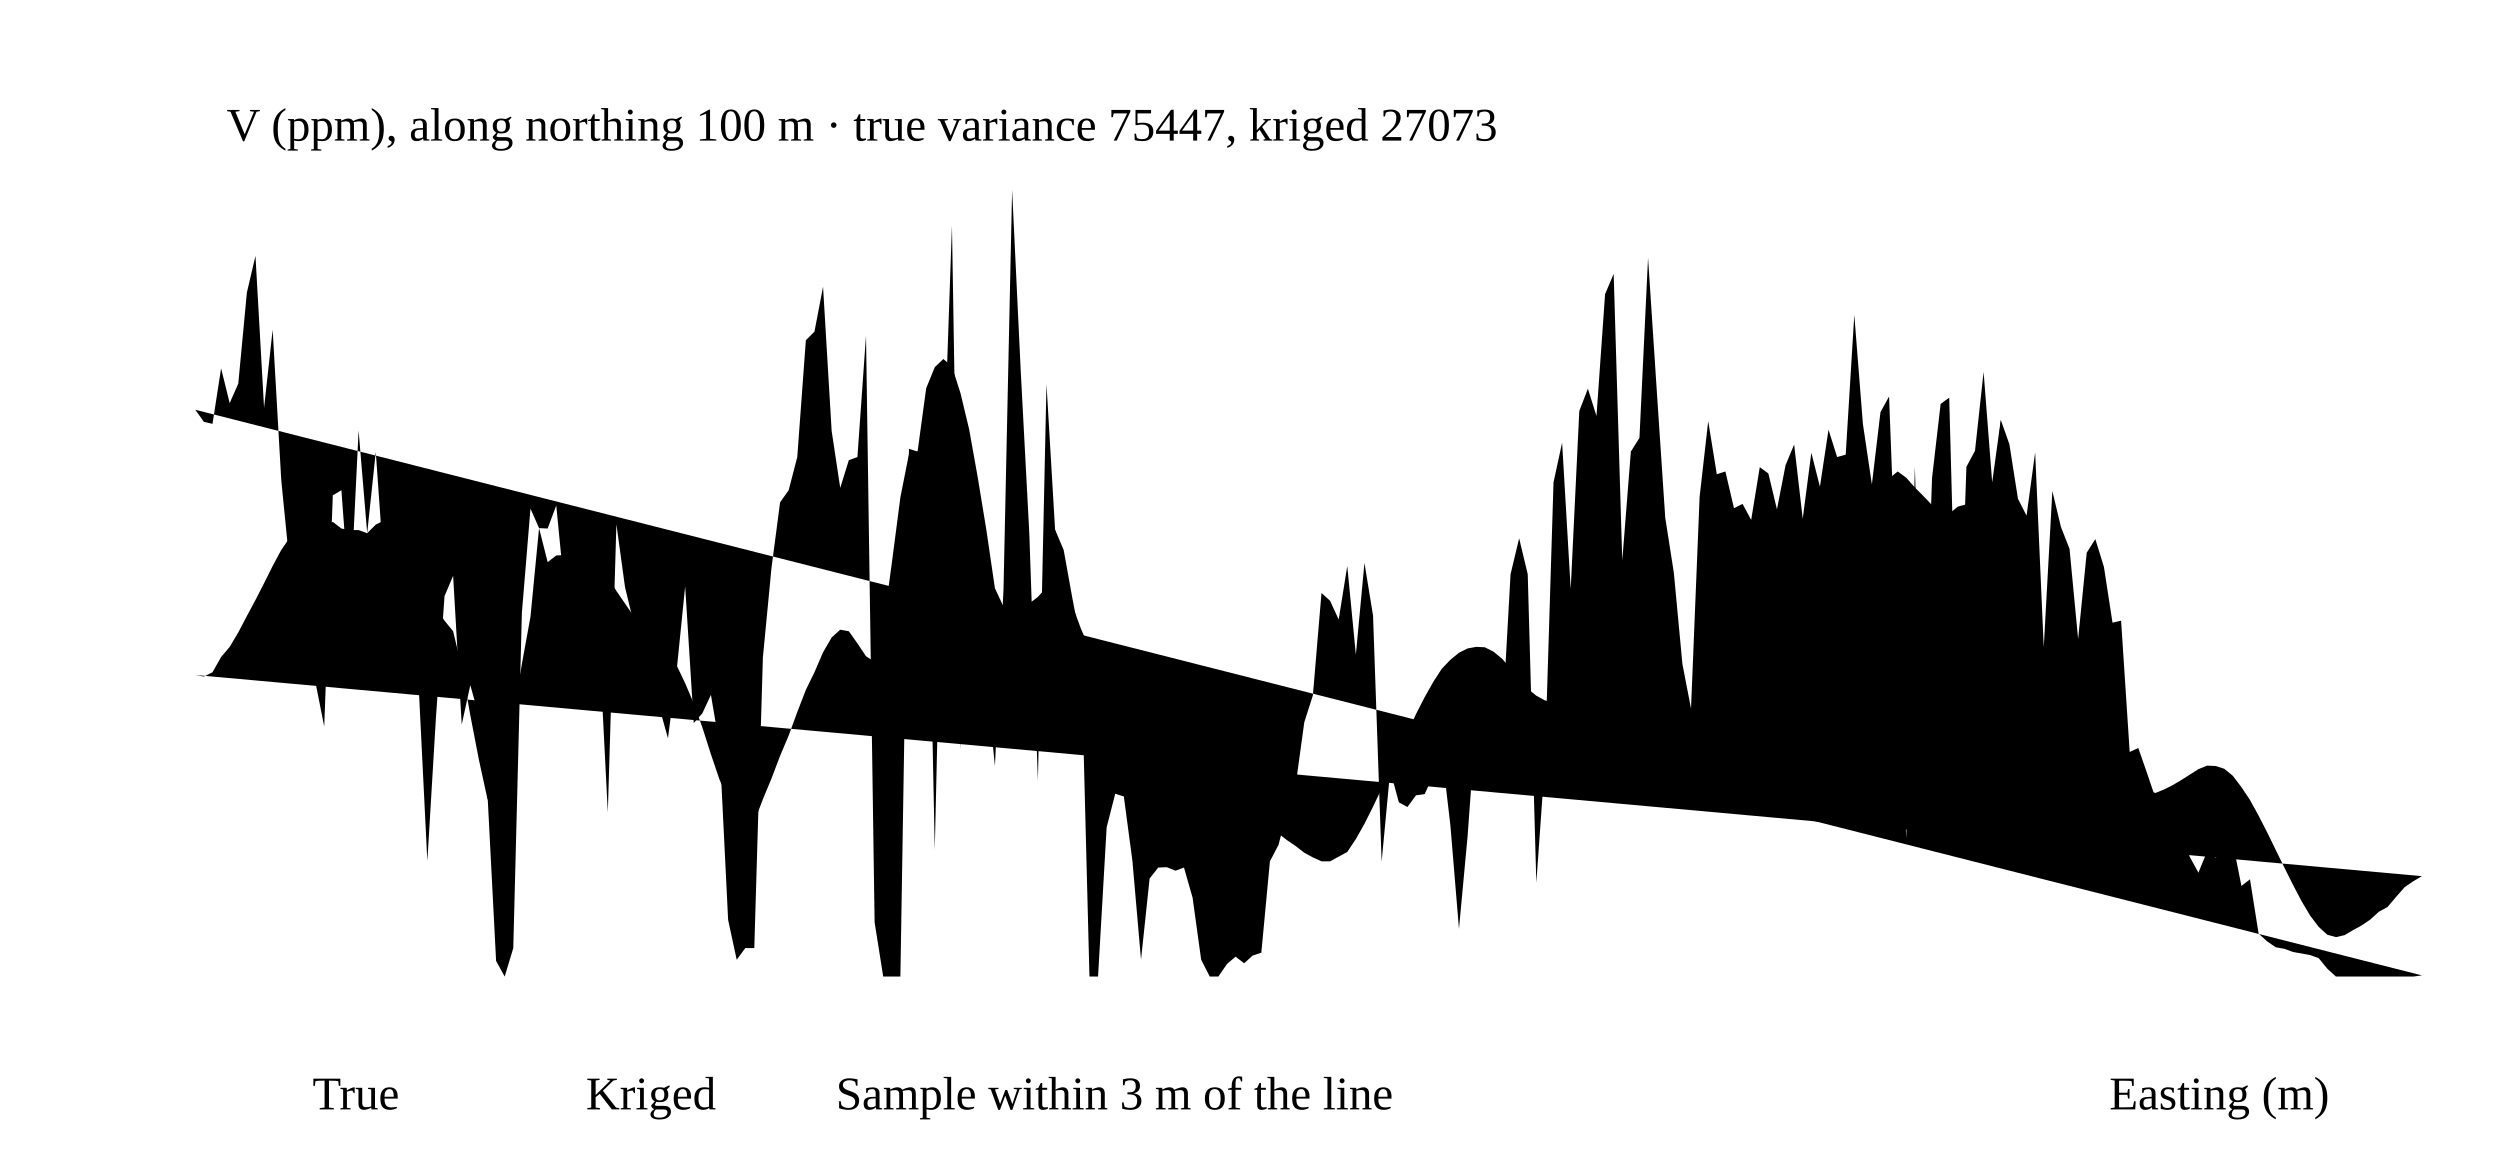
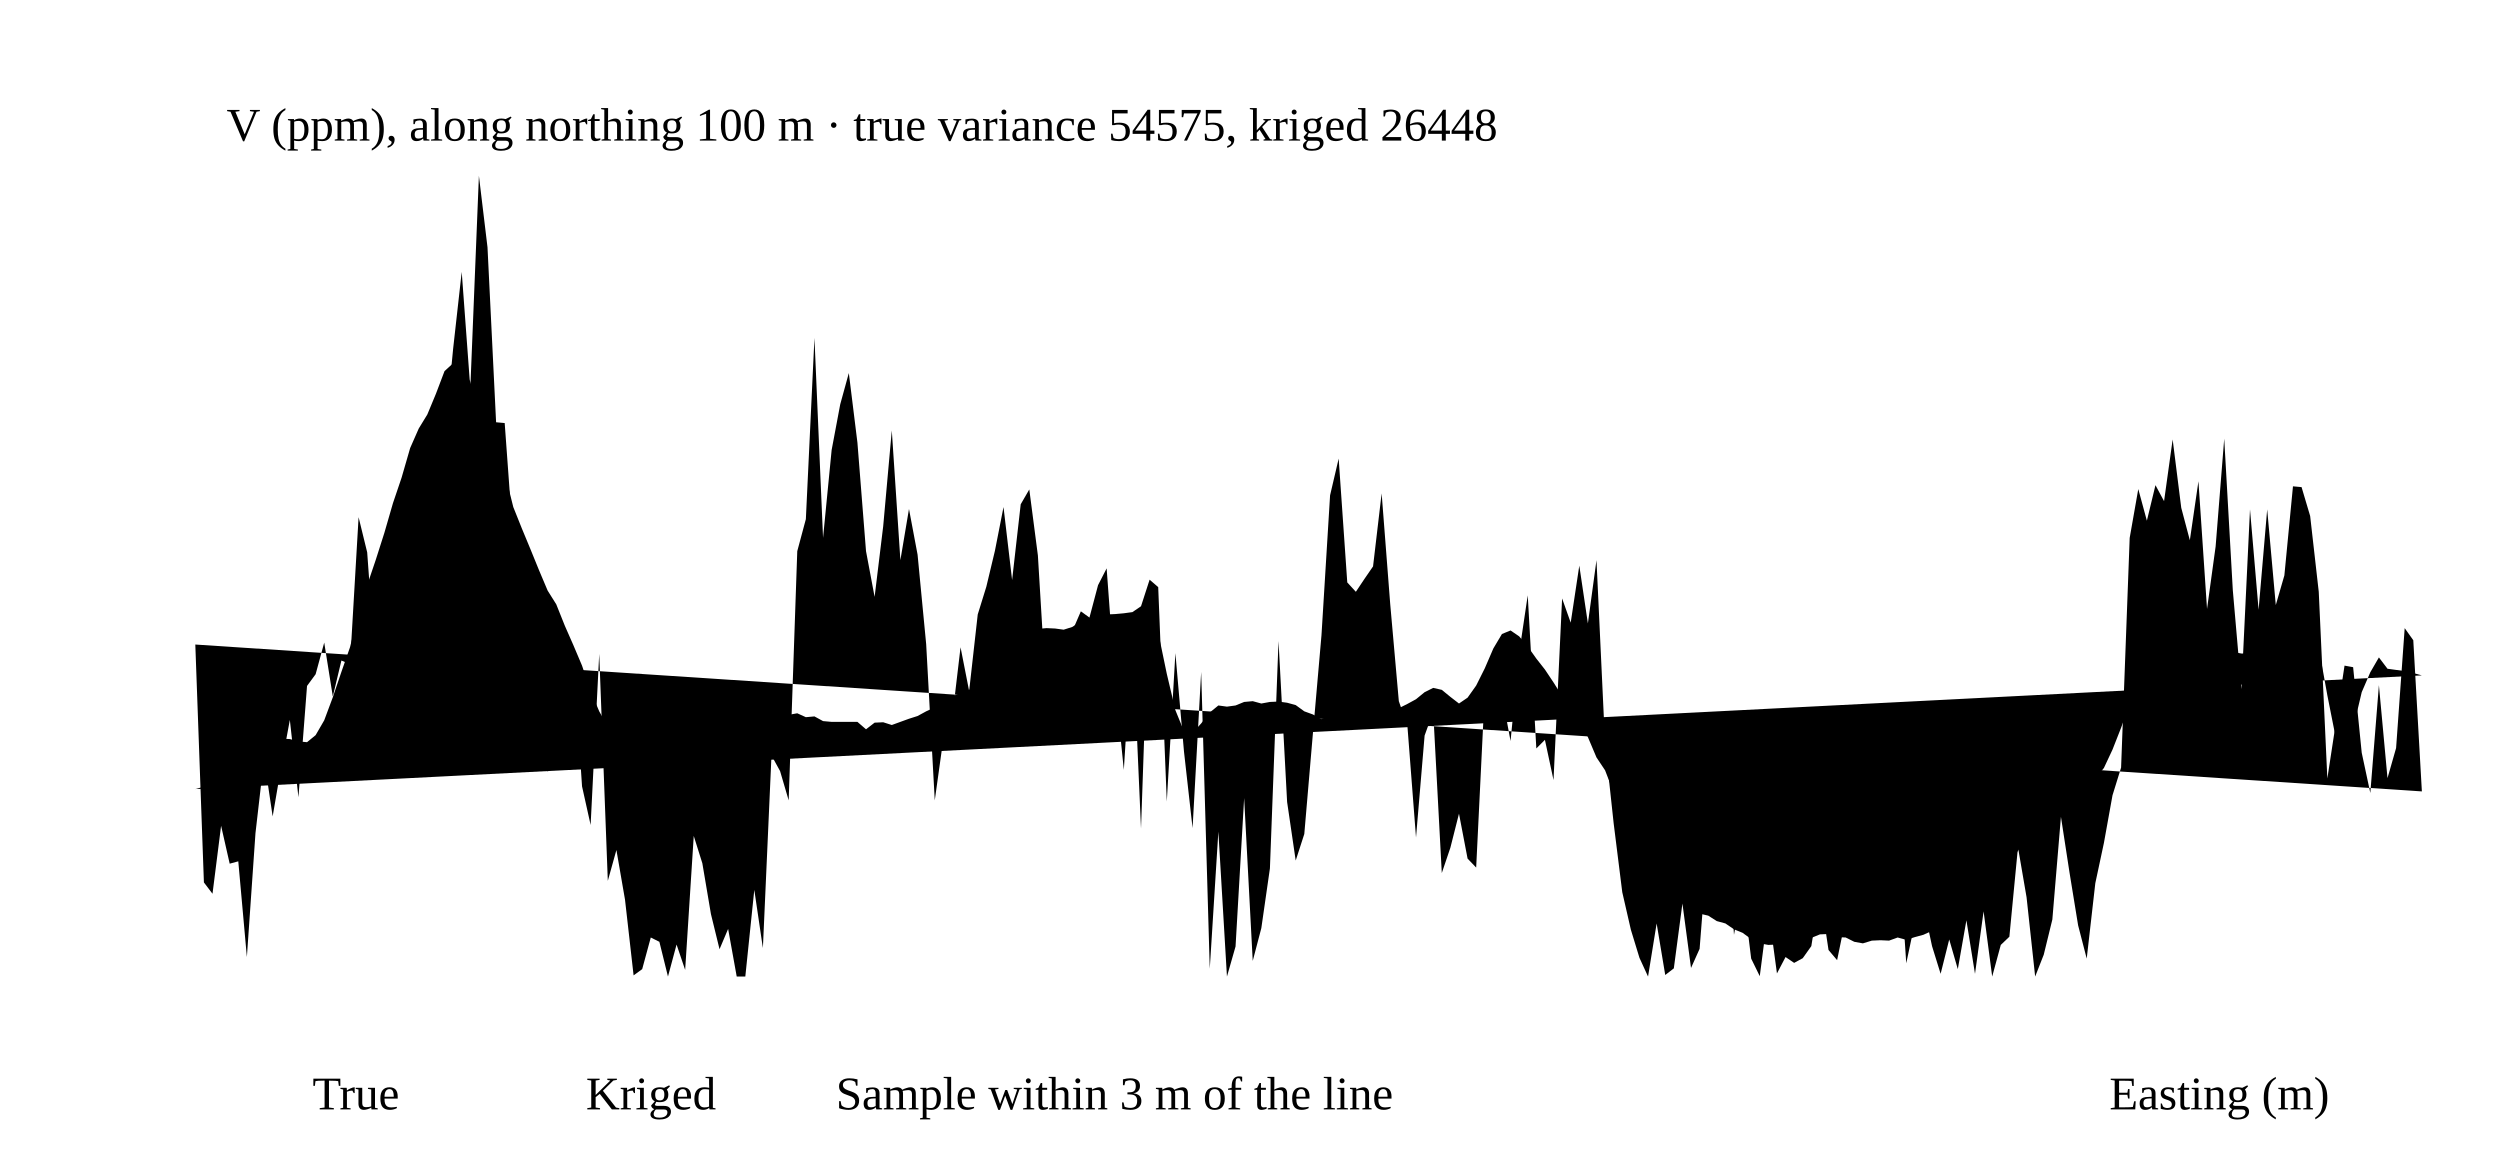
<svg class="bt-svg" viewBox="0 0 640 300" role="img" aria-labelledby="l04-smooth-t">
  <line class="s-grid" x1="50" y1="250" x2="620" y2="250" stroke-width="1.5" />
  <line class="s-grid" x1="50" y1="250" x2="50" y2="30" stroke-width="1.5" />
-   <polyline class="s-muted none a-draw" pathLength="1" stroke-width="1.1" points="50.0,104.9 52.2,108.0 54.4,108.5 56.6,94.3 58.8,103.2 61.0,98.2 63.2,74.9 65.4,65.5 67.6,104.4 69.8,84.4 72.0,122.9 74.2,145.1 76.4,160.5 78.6,169.8 80.8,174.9 83.0,186.0 85.2,126.8 87.4,125.5 89.6,155.3 91.8,110.2 94.0,136.5 96.2,115.7 98.4,147.0 100.6,174.0 102.8,148.6 105.0,167.2 107.2,176.1 109.4,220.5 111.6,183.7 113.8,152.6 116.0,147.4 118.2,185.5 120.4,175.4 122.6,183.3 124.8,203.4 127.0,246.0 129.2,250.0 131.4,242.7 133.6,156.9 135.8,130.2 138.0,135.2 140.2,135.3 142.4,129.4 144.6,151.9 146.8,142.4 149.0,151.7 151.2,159.2 153.4,164.8 155.6,208.0 157.8,134.2 160.0,150.3 162.2,159.4 164.4,164.3 166.6,173.6 168.8,181.1 171.0,189.0 173.2,171.9 175.4,150.1 177.6,185.1 179.8,182.6 182.0,177.9 184.2,190.9 186.4,235.5 188.6,245.7 190.8,242.7 193.1,242.7 195.3,168.3 197.5,145.4 199.7,128.6 201.9,125.5 204.1,117.0 206.3,87.1 208.5,84.9 210.7,73.4 212.9,110.3 215.1,124.9 217.3,117.8 219.5,117.0 221.7,85.9 223.9,236.1 226.1,250.0 228.3,250.0 230.5,250.0 232.7,114.9 234.9,115.6 237.1,108.9 239.3,217.6 241.5,120.9 243.7,57.7 245.9,191.9 248.1,117.9 250.3,123.9 252.5,174.2 254.7,196.1 256.9,150.8 259.1,48.6 261.3,94.8 263.5,136.5 265.7,199.9 267.9,98.3 270.1,135.6 272.3,140.8 274.5,153.0 276.7,164.6 278.9,250.0 281.1,250.0 283.3,211.8 285.5,203.2 287.7,203.9 289.9,220.4 292.1,245.7 294.3,224.9 296.5,222.1 298.7,222.0 300.9,222.9 303.1,222.1 305.3,229.8 307.5,245.7 309.7,250.0 311.9,250.0 314.1,246.8 316.3,244.9 318.5,246.6 320.7,244.6 322.9,243.9 325.1,220.5 327.3,216.3 329.5,207.7 331.7,200.9 333.9,184.9 336.1,178.0 338.3,151.8 340.5,153.8 342.7,158.6 344.9,144.9 347.1,167.6 349.3,144.1 351.5,157.6 353.7,220.6 355.9,197.2 358.1,205.4 360.3,206.6 362.5,203.6 364.7,203.3 366.9,198.6 369.1,192.5 371.3,211.3 373.5,237.8 375.7,214.1 377.9,183.9 380.1,170.4 382.3,190.5 384.5,186.5 386.7,147.0 388.9,137.8 391.1,147.0 393.3,226.0 395.5,194.9 397.7,123.5 399.9,113.3 402.1,150.8 404.3,105.2 406.5,99.5 408.7,106.5 410.9,75.3 413.1,70.1 415.3,143.5 417.5,115.6 419.7,112.1 421.9,66.0 424.1,99.5 426.3,132.5 428.5,146.6 430.7,170.0 432.9,181.4 435.1,127.2 437.3,107.8 439.5,121.4 441.7,120.7 443.9,130.1 446.1,129.0 448.3,133.1 450.5,119.6 452.7,121.2 454.9,130.4 457.1,119.1 459.3,113.8 461.5,132.8 463.7,115.9 465.9,124.6 468.1,110.0 470.3,117.0 472.5,116.4 474.7,80.6 476.9,108.5 479.2,124.0 481.4,105.5 483.6,101.5 485.8,159.0 488.0,214.7 490.2,119.5 492.4,187.0 494.6,122.4 496.8,103.4 499.0,101.8 501.2,184.0 503.4,119.5 505.6,115.4 507.8,95.2 510.0,123.5 512.2,107.5 514.4,113.7 516.6,127.7 518.8,132.0 521.0,115.8 523.2,165.7 525.4,125.7 527.6,134.9 529.8,140.5 532.0,163.6 534.2,141.5 536.4,138.0 538.6,145.1 540.8,159.4 543.0,158.9 545.2,192.5 547.4,191.5 549.6,197.8 551.8,204.3 554.0,217.1 556.2,218.1 558.4,213.2 560.6,219.4 562.8,223.4 565.0,218.0 567.2,219.6 569.4,217.9 571.6,215.7 573.8,226.8 576.0,225.1 578.2,239.0 580.4,241.0 582.6,242.5 584.8,242.9 587.0,243.7 589.2,244.1 591.4,244.5 593.6,245.3 595.8,248.0 598.0,250.0 600.2,250.0 602.4,250.0 604.6,250.0 606.8,250.0 609.0,250.0 611.2,250.0 613.4,250.0 615.6,250.0 617.8,250.0 620.0,249.7" />
-   <polyline class="s-ember none a-draw" pathLength="1" style="--d:1s" stroke-width="2.6" points="50.0,172.8 52.2,173.2 54.4,172.1 56.6,168.2 58.8,165.6 61.0,161.9 63.2,157.7 65.4,153.6 67.6,149.3 69.8,144.9 72.0,140.8 74.2,137.6 76.4,136.5 78.6,132.8 80.8,132.6 83.0,134.8 85.2,133.6 87.4,135.3 89.6,135.7 91.8,135.7 94.0,136.5 96.2,134.3 98.4,133.2 100.6,134.6 102.8,136.9 105.0,138.0 107.2,145.2 109.4,149.9 111.6,155.6 113.8,158.9 116.0,161.6 118.2,170.8 120.4,183.1 122.6,194.5 124.8,204.6 127.0,206.8 129.2,195.5 131.4,182.7 133.6,170.0 135.8,157.9 138.0,135.2 140.2,143.9 142.4,142.2 144.6,142.1 146.8,141.2 149.0,141.1 151.2,142.2 153.4,144.2 155.6,147.5 157.8,151.3 160.0,154.5 162.2,157.7 164.4,160.2 166.6,161.4 168.8,163.5 171.0,166.6 173.2,170.3 175.4,174.9 177.6,180.1 179.8,186.2 182.0,193.1 184.2,199.6 186.4,204.5 188.6,209.3 190.8,210.5 193.1,210.4 195.3,204.6 197.5,199.3 199.7,193.5 201.9,188.3 204.1,182.3 206.3,176.6 208.5,172.1 210.7,167.0 212.9,163.2 215.1,161.2 217.3,161.6 219.5,164.7 221.7,168.0 223.9,169.4 226.1,160.4 228.3,144.2 230.5,127.3 232.7,116.2 234.9,115.6 237.1,99.4 239.3,94.0 241.5,91.9 243.7,93.8 245.9,100.7 248.1,109.9 250.3,122.2 252.5,135.6 254.7,150.6 256.9,155.3 259.1,154.1 261.3,154.5 263.5,154.5 265.7,152.8 267.9,150.4 270.1,135.6 272.3,150.3 274.5,154.9 276.7,160.9 278.9,165.9 281.1,169.6 283.3,172.7 285.5,177.3 287.7,181.9 289.9,184.1 292.1,187.5 294.3,189.5 296.5,191.6 298.7,191.4 300.9,192.0 303.1,193.9 305.3,195.5 307.5,196.9 309.7,198.7 311.9,200.4 314.1,202.1 316.3,204.1 318.5,205.7 320.7,207.1 322.9,208.9 325.1,211.0 327.3,213.4 329.5,215.1 331.7,216.6 333.9,218.3 336.1,219.5 338.3,220.5 340.5,220.5 342.7,219.3 344.9,218.1 347.1,214.8 349.3,210.9 351.5,206.5 353.7,201.9 355.9,197.0 358.1,192.3 360.3,187.6 362.5,182.8 364.7,178.5 366.9,174.6 369.1,171.2 371.3,168.9 373.5,167.1 375.7,166.0 377.9,165.6 380.1,165.7 382.3,166.8 384.5,168.6 386.7,171.1 388.9,173.7 391.1,176.3 393.3,178.1 395.5,179.3 397.7,179.8 399.9,179.7 402.1,179.3 404.3,178.1 406.5,176.6 408.7,174.8 410.9,173.4 413.1,172.5 415.3,172.4 417.5,173.0 419.7,173.8 421.9,174.6 424.1,175.6 426.3,176.6 428.5,177.7 430.7,179.4 432.9,181.7 435.1,183.8 437.3,185.7 439.5,187.2 441.7,188.4 443.9,189.3 446.1,189.1 448.3,189.5 450.5,189.8 452.7,189.9 454.9,189.0 457.1,188.2 459.3,187.1 461.5,184.9 463.7,182.4 465.9,179.0 468.1,173.5 470.3,167.3 472.5,160.3 474.7,152.9 476.9,145.0 479.2,137.0 481.4,129.0 483.6,122.5 485.8,120.7 488.0,122.3 490.2,124.8 492.4,127.0 494.6,129.3 496.8,132.1 499.0,131.5 501.2,129.7 503.4,129.1 505.6,129.3 507.8,129.8 510.0,130.0 512.2,107.5 514.4,145.3 516.6,160.2 518.8,174.1 521.0,186.2 523.2,189.3 525.4,187.0 527.6,183.2 529.8,178.0 532.0,172.3 534.2,170.6 536.4,177.3 538.6,183.8 540.8,189.2 543.0,193.9 545.2,197.9 547.4,200.5 549.6,202.3 551.8,203.0 554.0,202.1 556.2,201.0 558.4,199.7 560.6,198.3 562.8,196.9 565.0,196.0 567.2,196.1 569.4,196.8 571.6,198.6 573.8,201.5 576.0,204.8 578.2,208.8 580.4,213.1 582.6,217.6 584.8,222.1 587.0,226.5 589.2,230.7 591.4,234.4 593.6,237.3 595.8,239.3 598.0,239.9 600.2,239.4 602.4,238.1 604.6,236.9 606.8,235.4 609.0,233.4 611.2,232.2 613.4,229.6 615.6,227.1 617.8,225.6 620.0,224.3" />
-   <line class="s-night" x1="94.0" y1="250" x2="94.0" y2="258" stroke-width="2" />
-   <line class="s-night" x1="116.0" y1="250" x2="116.0" y2="258" stroke-width="2" />
-   <line class="s-night" x1="127.0" y1="250" x2="127.0" y2="258" stroke-width="2" />
-   <line class="s-night" x1="138.0" y1="250" x2="138.0" y2="258" stroke-width="2" />
-   <line class="s-night" x1="149.0" y1="250" x2="149.0" y2="258" stroke-width="2" />
-   <line class="s-night" x1="160.0" y1="250" x2="160.0" y2="258" stroke-width="2" />
-   <line class="s-night" x1="177.6" y1="250" x2="177.6" y2="258" stroke-width="2" />
-   <line class="s-night" x1="226.1" y1="250" x2="226.1" y2="258" stroke-width="2" />
-   <line class="s-night" x1="234.9" y1="250" x2="234.9" y2="258" stroke-width="2" />
-   <line class="s-night" x1="248.1" y1="250" x2="248.1" y2="258" stroke-width="2" />
-   <line class="s-night" x1="254.7" y1="250" x2="254.7" y2="258" stroke-width="2" />
-   <line class="s-night" x1="270.1" y1="250" x2="270.1" y2="258" stroke-width="2" />
-   <line class="s-night" x1="479.2" y1="250" x2="479.2" y2="258" stroke-width="2" />
-   <line class="s-night" x1="485.8" y1="250" x2="485.8" y2="258" stroke-width="2" />
-   <line class="s-night" x1="496.8" y1="250" x2="496.8" y2="258" stroke-width="2" />
-   <line class="s-night" x1="512.2" y1="250" x2="512.2" y2="258" stroke-width="2" />
-   <line class="s-night" x1="521.0" y1="250" x2="521.0" y2="258" stroke-width="2" />
-   <line class="s-night" x1="534.2" y1="250" x2="534.2" y2="258" stroke-width="2" />
-   <text class="small" x="58" y="36">V (ppm), along northing 100 m · true variance 75447, kriged 27073</text>
+   <polyline class="s-muted none a-draw" pathLength="1" stroke-width="1.1" points="50.0,165.0 52.2,225.9 54.4,228.8 56.6,211.4 58.8,221.1 61.0,220.5 63.2,245.0 65.4,213.3 67.6,194.2 69.8,209.0 72.0,196.2 74.2,184.3 76.4,204.1 78.6,175.6 80.8,172.6 83.0,164.5 85.2,178.3 87.4,169.1 89.6,170.0 91.8,132.4 94.0,141.4 96.2,171.7 98.4,172.1 100.6,133.0 102.8,163.6 105.0,149.6 107.2,137.1 109.4,106.1 111.6,143.9 113.8,112.3 116.0,89.3 118.2,69.6 120.4,99.4 122.6,45.0 124.8,63.3 127.0,108.1 129.2,108.3 131.4,138.5 133.6,189.6 135.8,178.6 138.0,157.2 140.2,197.6 142.4,192.2 144.6,187.2 146.8,168.0 149.0,201.3 151.2,211.2 153.4,167.4 155.6,225.5 157.8,217.6 160.0,230.3 162.2,249.7 164.4,248.1 166.6,240.0 168.8,241.1 171.0,250.0 173.2,241.8 175.4,248.3 177.6,214.0 179.8,221.0 182.0,234.0 184.2,243.0 186.4,237.8 188.6,250.0 190.8,250.0 193.1,227.8 195.3,242.7 197.5,193.4 199.7,197.4 201.9,204.9 204.1,141.1 206.3,132.9 208.5,86.5 210.7,137.7 212.9,115.2 215.1,103.5 217.3,95.5 219.5,113.3 221.7,141.1 223.9,152.8 226.1,134.7 228.3,110.2 230.5,143.4 232.7,130.3 234.9,142.0 237.1,164.9 239.3,204.9 241.5,189.1 243.7,184.3 245.9,165.7 248.1,176.9 250.3,157.3 252.5,150.2 254.7,141.0 256.9,129.8 259.1,148.5 261.3,129.1 263.5,125.3 265.7,142.2 267.9,178.6 270.1,170.6 272.3,172.9 274.5,161.6 276.7,156.5 278.9,158.1 281.1,149.8 283.3,145.5 285.5,175.3 287.7,197.1 289.9,162.0 292.1,212.1 294.3,148.4 296.5,150.3 298.7,205.2 300.9,167.2 303.1,192.4 305.3,212.0 307.5,172.0 309.7,248.0 311.9,212.9 314.1,250.0 316.3,242.3 318.5,204.3 320.7,246.0 322.9,237.6 325.1,222.3 327.3,164.1 329.5,205.3 331.7,220.3 333.9,213.5 336.1,187.8 338.3,162.6 340.5,126.8 342.7,117.4 344.9,149.1 347.1,151.5 349.3,148.2 351.5,145.0 353.7,126.3 355.9,154.7 358.1,179.5 360.3,185.9 362.5,214.4 364.7,188.3 366.9,182.2 369.1,223.5 371.3,217.0 373.5,208.3 375.7,219.8 377.9,222.1 380.1,177.1 382.3,184.3 384.5,177.9 386.7,189.7 388.9,167.2 391.1,152.4 393.3,191.6 395.5,189.4 397.7,199.7 399.9,153.2 402.1,159.4 404.3,144.8 406.5,159.6 408.7,143.4 410.9,190.4 413.1,210.8 415.3,228.4 417.5,238.0 419.7,245.2 421.9,250.0 424.1,236.4 426.3,249.6 428.5,247.9 430.7,231.3 432.9,247.8 435.1,242.9 437.3,214.9 439.5,208.3 441.7,207.8 443.9,239.3 446.1,227.5 448.3,245.4 450.5,249.9 452.7,232.9 454.9,249.2 457.1,245.0 459.3,246.5 461.5,245.3 463.7,242.2 465.9,228.5 468.1,243.2 470.3,245.8 472.5,235.1 474.7,224.0 476.9,228.7 479.2,219.1 481.4,218.0 483.6,216.0 485.8,213.5 488.0,246.6 490.2,236.2 492.4,231.9 494.6,242.2 496.8,249.3 499.0,240.5 501.2,248.1 503.4,235.6 505.6,249.3 507.8,233.3 510.0,250.0 512.2,241.9 514.4,239.8 516.6,216.9 518.8,229.7 521.0,250.0 523.2,244.4 525.4,235.4 527.6,209.1 529.8,223.4 532.0,236.9 534.2,245.4 536.4,226.1 538.6,215.8 540.8,203.6 543.0,196.5 545.2,137.7 547.4,125.2 549.6,133.3 551.8,124.2 554.0,128.3 556.2,112.5 558.4,130.0 560.6,138.3 562.8,123.2 565.0,155.9 567.2,139.9 569.4,112.3 571.6,151.1 573.8,176.4 576.0,130.4 578.2,156.1 580.4,130.4 582.6,154.9 584.8,147.3 587.0,124.5 589.2,124.7 591.4,132.1 593.6,151.5 595.8,199.3 598.0,184.9 600.2,170.4 602.4,170.8 604.6,192.7 606.8,203.0 609.0,175.4 611.2,199.2 613.4,191.5 615.6,160.8 617.8,163.9 620.0,202.6" />
+   <polyline class="s-ember none a-draw" pathLength="1" style="--d:1s" stroke-width="2.6" points="50.0,202.0 52.2,201.4 54.4,200.4 56.6,199.5 58.8,196.8 61.0,192.7 63.2,188.1 65.4,184.1 67.6,185.0 69.8,187.2 72.0,189.1 74.2,189.2 76.4,189.8 78.6,190.0 80.8,188.2 83.0,184.4 85.2,178.5 87.4,172.0 89.6,165.7 91.8,156.9 94.0,149.8 96.2,143.3 98.4,136.4 100.6,128.8 102.8,122.3 105.0,114.7 107.2,109.7 109.4,106.1 111.6,100.8 113.8,95.0 116.0,93.0 118.2,94.1 120.4,97.7 122.6,105.6 124.8,111.4 127.0,116.1 129.2,121.0 131.4,129.8 133.6,135.3 135.8,140.6 138.0,146.0 140.2,151.2 142.4,154.7 144.6,160.2 146.8,165.2 149.0,170.4 151.2,176.9 153.4,182.1 155.6,186.0 157.8,188.7 160.0,191.3 162.2,196.7 164.4,198.9 166.6,201.4 168.8,204.2 171.0,205.3 173.2,206.4 175.4,206.5 177.6,204.2 179.8,205.1 182.0,204.9 184.2,202.9 186.4,200.6 188.6,199.6 190.8,198.5 193.1,196.7 195.3,193.0 197.5,189.3 199.7,185.3 201.9,183.0 204.1,182.6 206.3,183.6 208.5,183.4 210.7,184.6 212.9,184.8 215.1,184.8 217.3,184.8 219.5,184.8 221.7,186.7 223.9,185.0 226.1,184.9 228.3,185.6 230.5,184.8 232.7,184.0 234.9,183.3 237.1,182.1 239.3,181.1 241.5,178.0 243.7,178.3 245.9,177.4 248.1,176.6 250.3,175.5 252.5,172.9 254.7,170.8 256.9,168.8 259.1,167.1 261.3,163.9 263.5,162.4 265.7,161.0 267.9,160.8 270.1,160.9 272.3,161.2 274.5,160.5 276.7,159.1 278.9,158.5 281.1,157.6 283.3,157.3 285.5,157.2 287.7,157.0 289.9,156.7 292.1,155.2 294.3,148.4 296.5,161.9 298.7,172.5 300.9,181.8 303.1,187.2 305.3,187.6 307.5,185.2 309.7,182.4 311.9,180.6 314.1,180.9 316.3,180.6 318.5,179.7 320.7,179.5 322.9,180.1 325.1,179.7 327.3,179.6 329.5,179.9 331.7,180.5 333.9,182.1 336.1,182.9 338.3,184.1 340.5,183.4 342.7,181.2 344.9,179.4 347.1,178.4 349.3,178.1 351.5,178.7 353.7,179.7 355.9,181.4 358.1,181.3 360.3,180.2 362.5,179.0 364.7,177.2 366.9,176.1 369.1,176.6 371.3,178.4 373.5,180.1 375.7,178.6 377.9,175.5 380.1,171.1 382.3,166.0 384.5,162.3 386.7,161.4 388.9,162.9 391.1,165.5 393.3,168.6 395.5,171.4 397.7,174.7 399.9,178.2 402.1,182.0 404.3,184.6 406.5,188.7 408.7,193.9 410.9,197.2 413.1,202.9 415.3,206.7 417.5,210.7 419.7,214.8 421.9,218.5 424.1,222.8 426.3,226.1 428.5,228.6 430.7,230.4 432.9,232.0 435.1,233.9 437.3,234.4 439.5,235.8 441.7,236.4 443.9,237.9 446.1,238.8 448.3,240.4 450.5,241.5 452.7,241.9 454.9,241.8 457.1,241.9 459.3,241.6 461.5,240.7 463.7,240.1 465.9,239.2 468.1,239.1 470.3,239.9 472.5,240.0 474.7,241.1 476.9,241.5 479.2,240.8 481.4,240.7 483.6,240.8 485.8,240.0 488.0,240.6 490.2,239.9 492.4,239.3 494.6,238.3 496.8,237.1 499.0,235.7 501.2,235.8 503.4,234.5 505.6,233.0 507.8,230.9 510.0,227.3 512.2,224.7 514.4,220.8 516.6,217.8 518.8,214.8 521.0,212.4 523.2,210.5 525.4,208.1 527.6,205.8 529.8,203.2 532.0,201.5 534.2,200.5 536.4,199.3 538.6,196.6 540.8,191.9 543.0,186.3 545.2,180.2 547.4,175.6 549.6,171.2 551.8,168.5 554.0,166.0 556.2,165.2 558.4,165.6 560.6,165.7 562.8,165.5 565.0,165.4 567.2,165.7 569.4,166.2 571.6,166.9 573.8,167.3 576.0,167.3 578.2,166.1 580.4,162.8 582.6,159.9 584.8,157.4 587.0,154.3 589.2,153.1 591.4,156.4 593.6,165.8 595.8,178.0 598.0,189.1 600.2,194.7 602.4,186.5 604.6,177.2 606.8,172.1 609.0,168.3 611.2,171.2 613.4,171.5 615.6,171.8 617.8,172.3 620.0,172.9" />
+   <line class="s-night" x1="107.2" y1="250" x2="107.2" y2="258" stroke-width="2" />
+   <line class="s-night" x1="109.4" y1="250" x2="109.4" y2="258" stroke-width="2" />
+   <line class="s-night" x1="294.3" y1="250" x2="294.3" y2="258" stroke-width="2" />
+   <line class="s-night" x1="578.2" y1="250" x2="578.2" y2="258" stroke-width="2" />
+   <line class="s-night" x1="600.2" y1="250" x2="600.2" y2="258" stroke-width="2" />
+   <text class="small" x="58" y="36">V (ppm), along northing 100 m · true variance 54575, kriged 26448</text>
  <line class="s-muted" x1="50" y1="280" x2="74" y2="280" stroke-width="1.1" />
  <text class="small" x="80" y="284">True</text>
  <line class="s-ember" x1="120" y1="280" x2="144" y2="280" stroke-width="2.6" />
  <text class="small" x="150" y="284">Kriged</text>
  <line class="s-night" x1="206" y1="276" x2="206" y2="284" stroke-width="2" />
  <text class="small" x="214" y="284">Sample within 3 m of the line</text>
  <text class="small" x="540" y="284">Easting (m)</text>
</svg>
